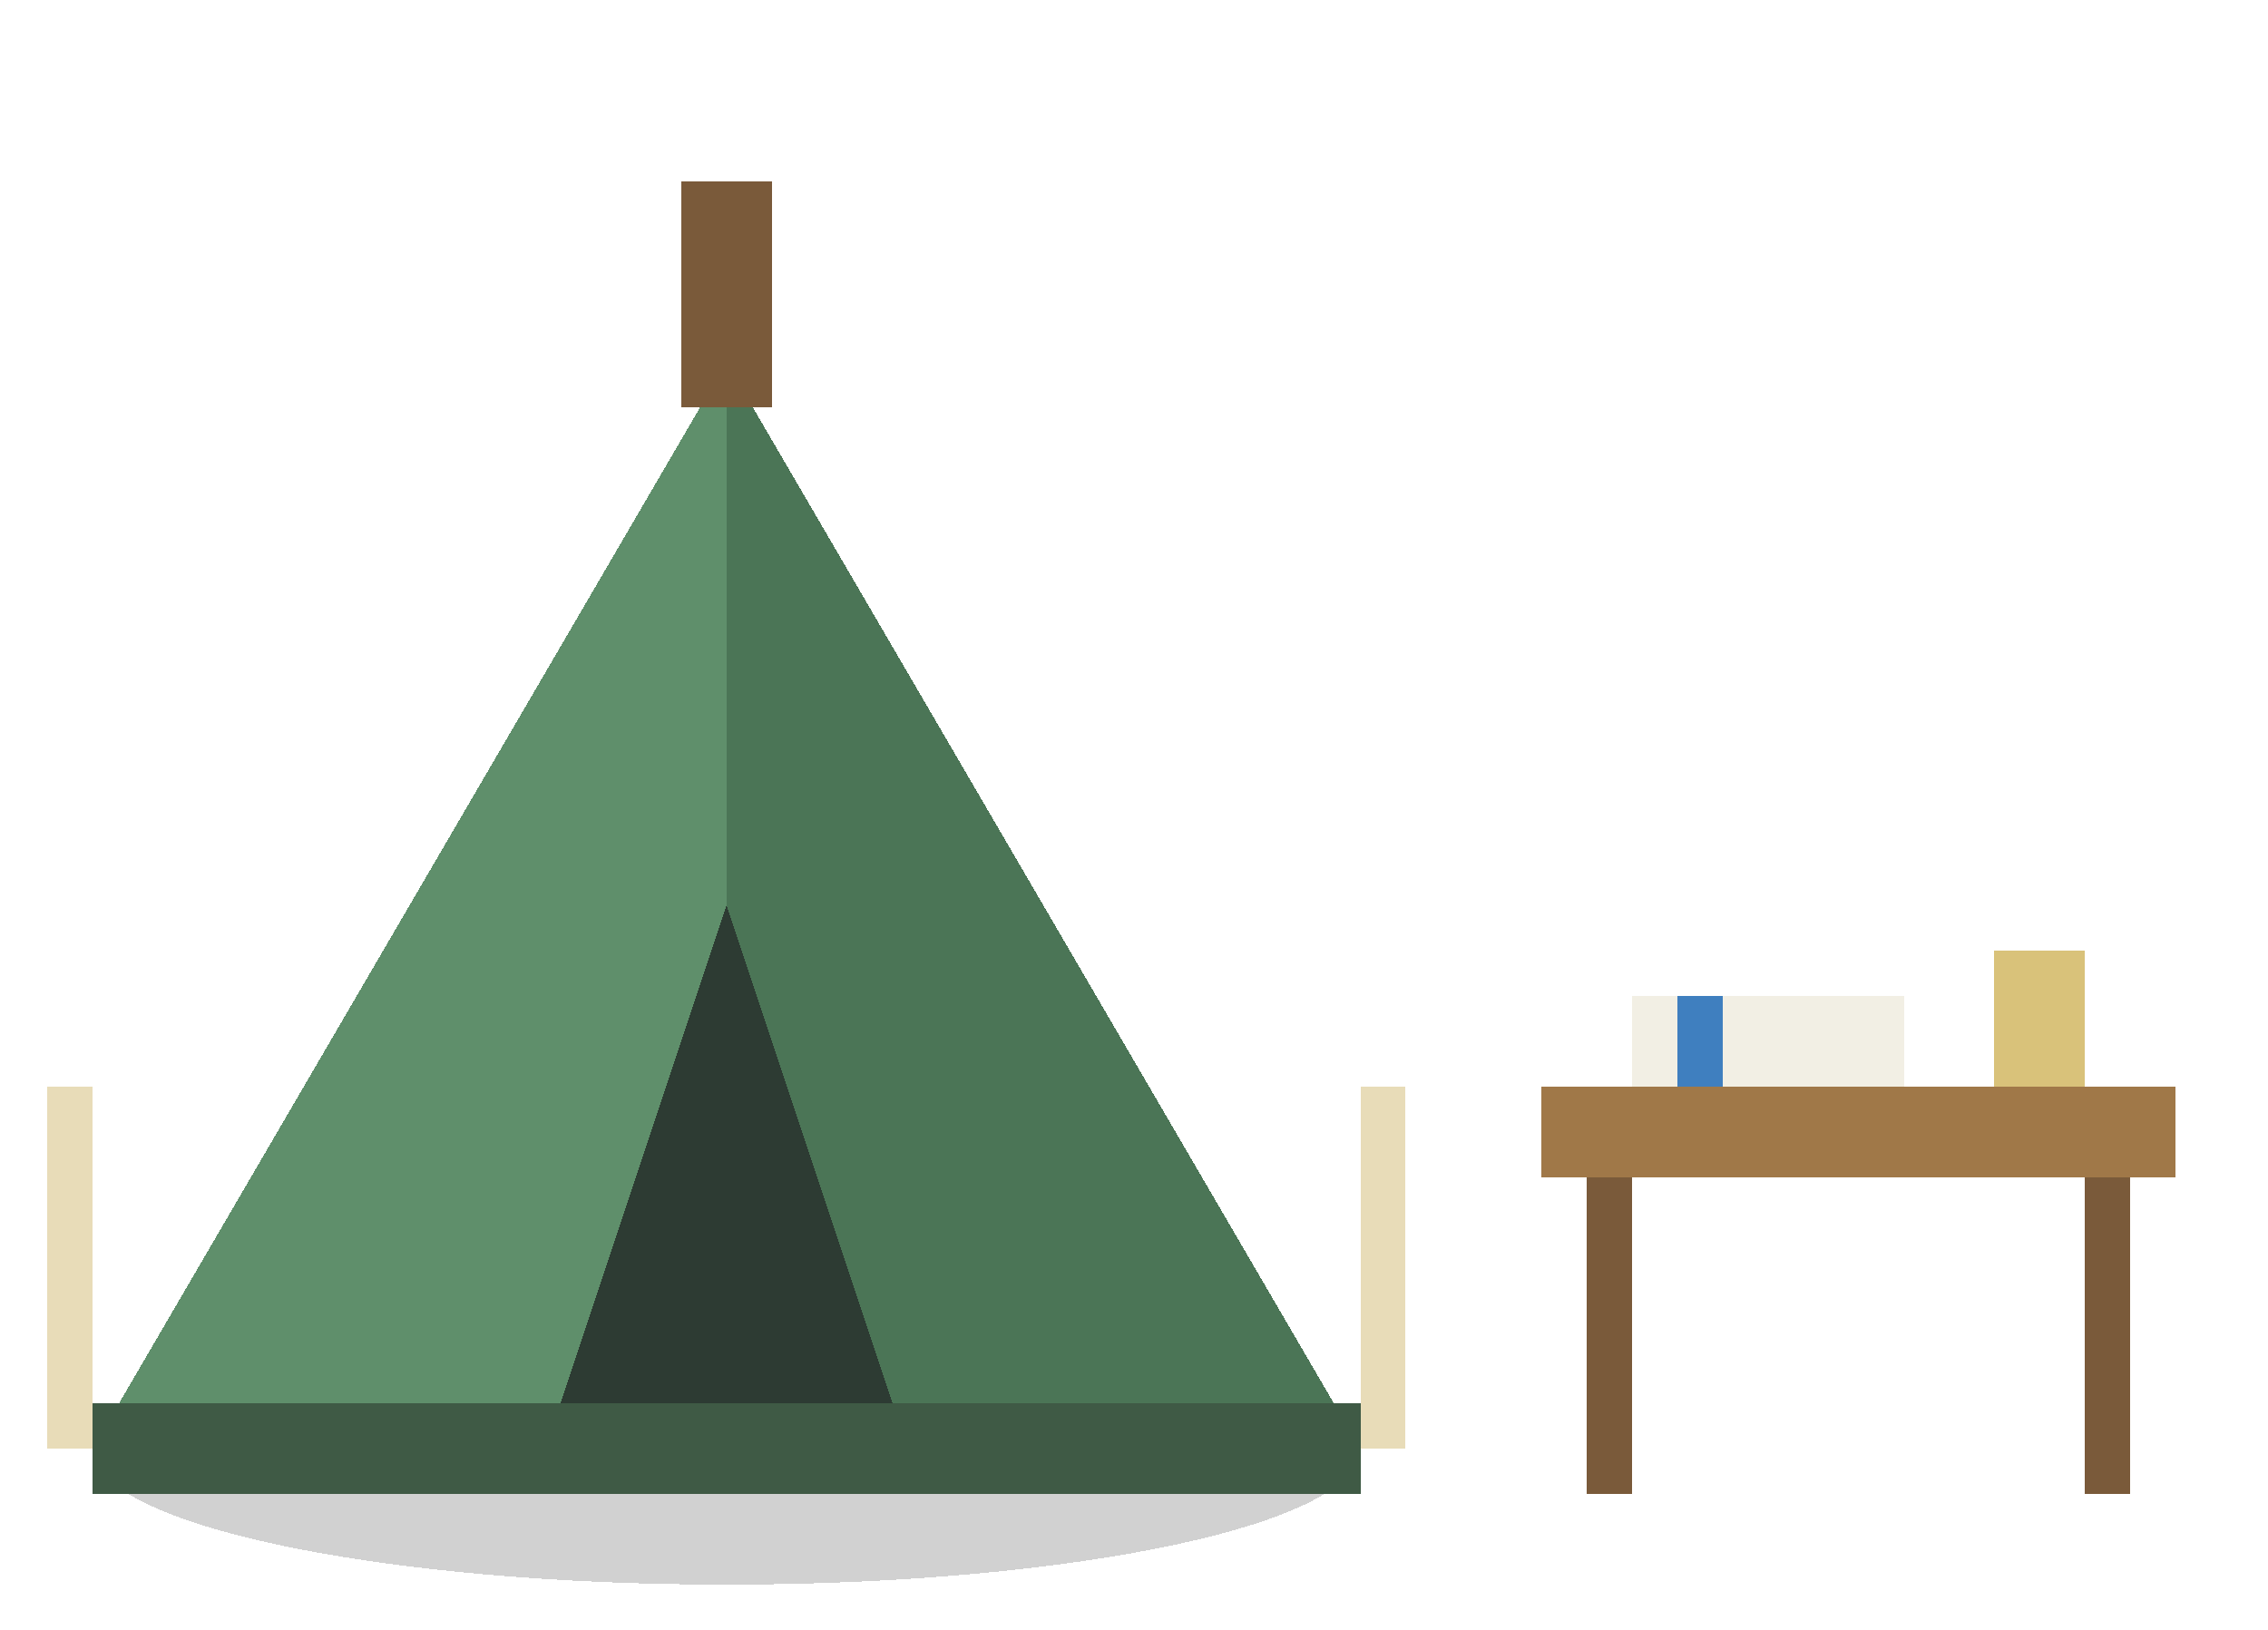
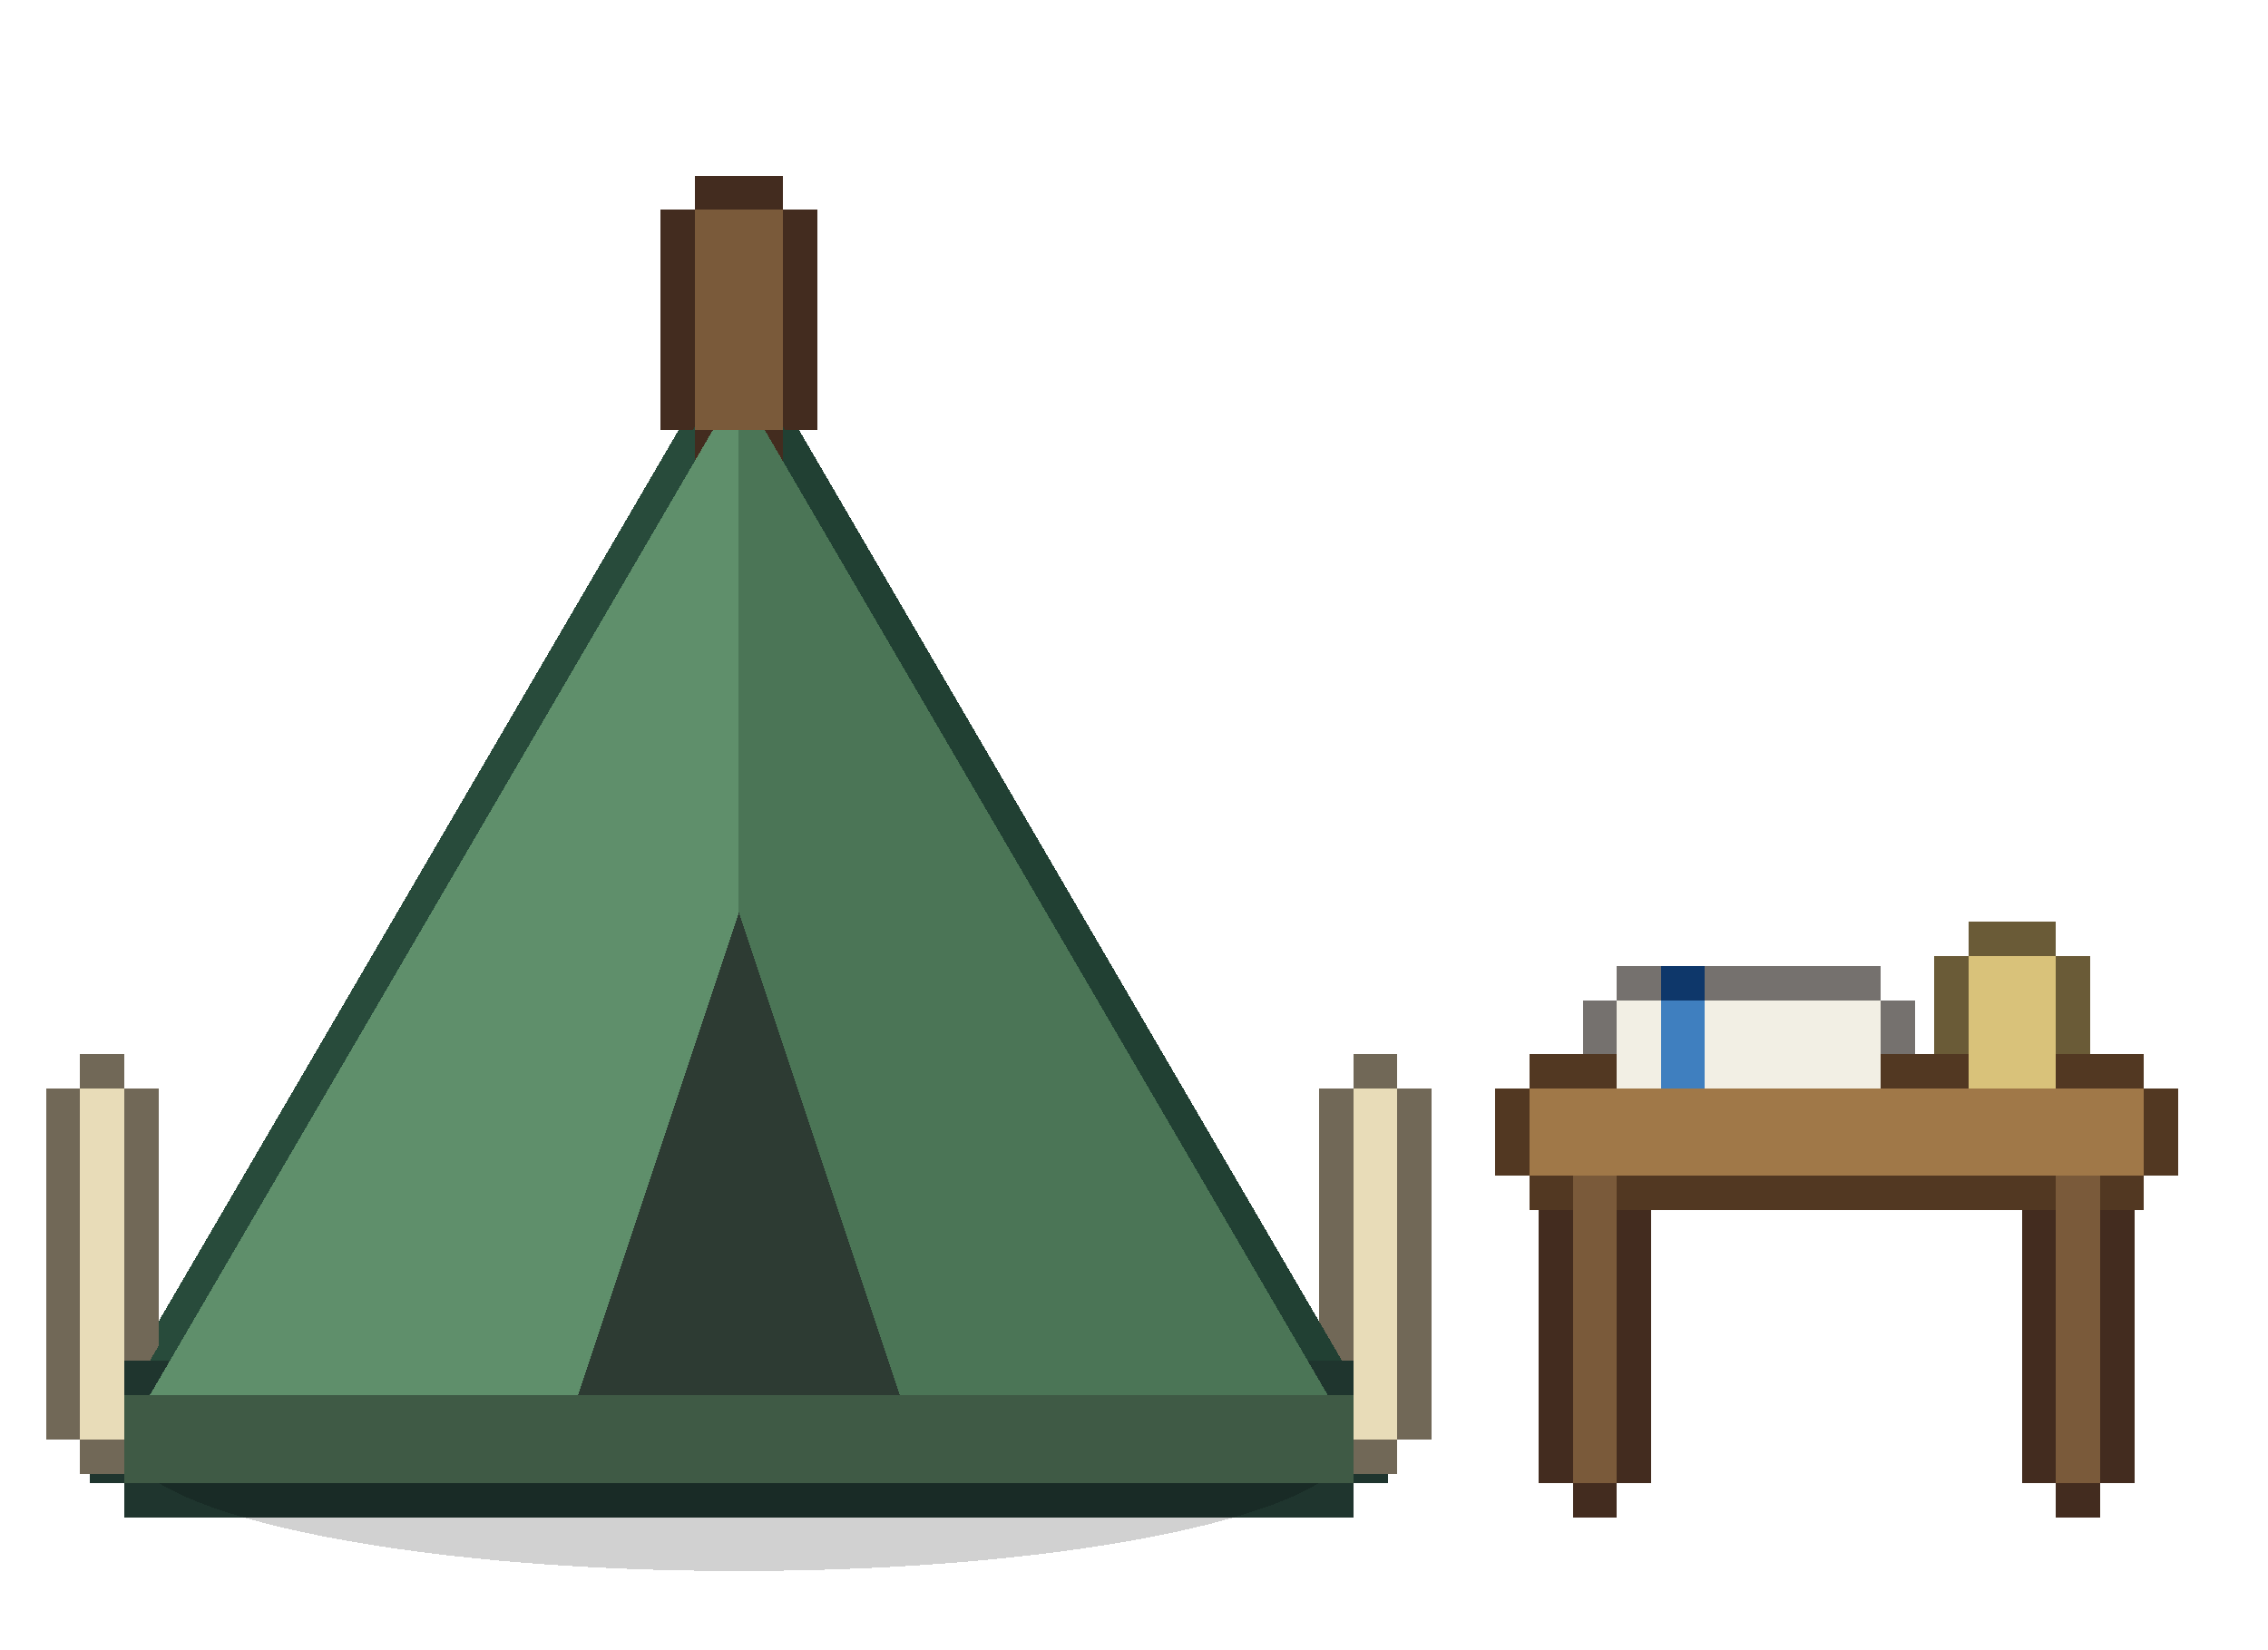
- <svg xmlns="http://www.w3.org/2000/svg" width="64" height="46" viewBox="0 0 50 36" shape-rendering="crispEdges">
-   <ellipse cx="16" cy="32" rx="14" ry="3" fill="#000000" fill-opacity="0.18" />
-   <rect x="1" y="24" width="1" height="8" fill="#e8dcb8" />
-   <rect x="30" y="24" width="1" height="8" fill="#e8dcb8" />
-   <polygon points="2,32 16,8 30,32" fill="#5f8f6b" />
-   <polygon points="16,8 30,32 16,32" fill="#4b7556" />
-   <polygon points="12,32 16,20 20,32" fill="#2d3b33" />
-   <rect x="15" y="4" width="2" height="5" fill="#7a5a3a" />
-   <rect x="2" y="31" width="28" height="2" fill="#3f5a45" />
-   <rect x="34" y="24" width="14" height="2" fill="#a07848" />
-   <rect x="35" y="26" width="1" height="7" fill="#7a5a3a" />
-   <rect x="46" y="26" width="1" height="7" fill="#7a5a3a" />
-   <rect x="36" y="22" width="6" height="2" fill="#f2efe4" />
-   <rect x="37" y="22" width="1" height="2" fill="#3f7fbf" />
-   <rect x="44" y="21" width="2" height="3" fill="#d9c27a" />
+ <svg xmlns="http://www.w3.org/2000/svg" width="66" height="48" viewBox="-0.781 -0.783 51.562 37.565" shape-rendering="crispEdges">
+   <g id="outline">
+     <g transform="translate(-0.78125 0)">
+       <rect x="1" y="24" width="1" height="8" fill="#716857" />
+       <rect x="30" y="24" width="1" height="8" fill="#716857" />
+       <polygon points="2,32 16,8 30,32" fill="#284b3b" />
+       <polygon points="16,8 30,32 16,32" fill="#214033" />
+       <polygon points="12,32 16,20 20,32" fill="#1a282a" />
+       <rect x="15" y="4" width="2" height="5" fill="#432c1f" />
+       <rect x="2" y="31" width="28" height="2" fill="#1f352e" />
+       <rect x="34" y="24" width="14" height="2" fill="#523822" />
+       <rect x="35" y="26" width="1" height="7" fill="#432c1f" />
+       <rect x="46" y="26" width="1" height="7" fill="#432c1f" />
+       <rect x="36" y="22" width="6" height="2" fill="#75716e" />
+       <rect x="37" y="22" width="1" height="2" fill="#0e376a" />
+       <rect x="44" y="21" width="2" height="3" fill="#6a5b37" />
+     </g>
+     <g transform="translate(0.78125 0)">
+       <rect x="1" y="24" width="1" height="8" fill="#716857" />
+       <rect x="30" y="24" width="1" height="8" fill="#716857" />
+       <polygon points="2,32 16,8 30,32" fill="#284b3b" />
+       <polygon points="16,8 30,32 16,32" fill="#214033" />
+       <polygon points="12,32 16,20 20,32" fill="#1a282a" />
+       <rect x="15" y="4" width="2" height="5" fill="#432c1f" />
+       <rect x="2" y="31" width="28" height="2" fill="#1f352e" />
+       <rect x="34" y="24" width="14" height="2" fill="#523822" />
+       <rect x="35" y="26" width="1" height="7" fill="#432c1f" />
+       <rect x="46" y="26" width="1" height="7" fill="#432c1f" />
+       <rect x="36" y="22" width="6" height="2" fill="#75716e" />
+       <rect x="37" y="22" width="1" height="2" fill="#0e376a" />
+       <rect x="44" y="21" width="2" height="3" fill="#6a5b37" />
+     </g>
+     <g transform="translate(0 -0.782609)">
+       <rect x="1" y="24" width="1" height="8" fill="#716857" />
+       <rect x="30" y="24" width="1" height="8" fill="#716857" />
+       <polygon points="2,32 16,8 30,32" fill="#284b3b" />
+       <polygon points="16,8 30,32 16,32" fill="#214033" />
+       <polygon points="12,32 16,20 20,32" fill="#1a282a" />
+       <rect x="15" y="4" width="2" height="5" fill="#432c1f" />
+       <rect x="2" y="31" width="28" height="2" fill="#1f352e" />
+       <rect x="34" y="24" width="14" height="2" fill="#523822" />
+       <rect x="35" y="26" width="1" height="7" fill="#432c1f" />
+       <rect x="46" y="26" width="1" height="7" fill="#432c1f" />
+       <rect x="36" y="22" width="6" height="2" fill="#75716e" />
+       <rect x="37" y="22" width="1" height="2" fill="#0e376a" />
+       <rect x="44" y="21" width="2" height="3" fill="#6a5b37" />
+     </g>
+     <g transform="translate(0 0.782609)">
+       <rect x="1" y="24" width="1" height="8" fill="#716857" />
+       <rect x="30" y="24" width="1" height="8" fill="#716857" />
+       <polygon points="2,32 16,8 30,32" fill="#284b3b" />
+       <polygon points="16,8 30,32 16,32" fill="#214033" />
+       <polygon points="12,32 16,20 20,32" fill="#1a282a" />
+       <rect x="15" y="4" width="2" height="5" fill="#432c1f" />
+       <rect x="2" y="31" width="28" height="2" fill="#1f352e" />
+       <rect x="34" y="24" width="14" height="2" fill="#523822" />
+       <rect x="35" y="26" width="1" height="7" fill="#432c1f" />
+       <rect x="46" y="26" width="1" height="7" fill="#432c1f" />
+       <rect x="36" y="22" width="6" height="2" fill="#75716e" />
+       <rect x="37" y="22" width="1" height="2" fill="#0e376a" />
+       <rect x="44" y="21" width="2" height="3" fill="#6a5b37" />
+     </g>
+   </g>
+   <g id="art" data-size="64 46" data-box="0 0 50 36">
+     <ellipse cx="16" cy="32" rx="14" ry="3" fill="#000000" fill-opacity="0.18" />
+     <rect x="1" y="24" width="1" height="8" fill="#e8dcb8" />
+     <rect x="30" y="24" width="1" height="8" fill="#e8dcb8" />
+     <polygon points="2,32 16,8 30,32" fill="#5f8f6b" />
+     <polygon points="16,8 30,32 16,32" fill="#4b7556" />
+     <polygon points="12,32 16,20 20,32" fill="#2d3b33" />
+     <rect x="15" y="4" width="2" height="5" fill="#7a5a3a" />
+     <rect x="2" y="31" width="28" height="2" fill="#3f5a45" />
+     <rect x="34" y="24" width="14" height="2" fill="#a07848" />
+     <rect x="35" y="26" width="1" height="7" fill="#7a5a3a" />
+     <rect x="46" y="26" width="1" height="7" fill="#7a5a3a" />
+     <rect x="36" y="22" width="6" height="2" fill="#f2efe4" />
+     <rect x="37" y="22" width="1" height="2" fill="#3f7fbf" />
+     <rect x="44" y="21" width="2" height="3" fill="#d9c27a" />
+   </g>
</svg>
